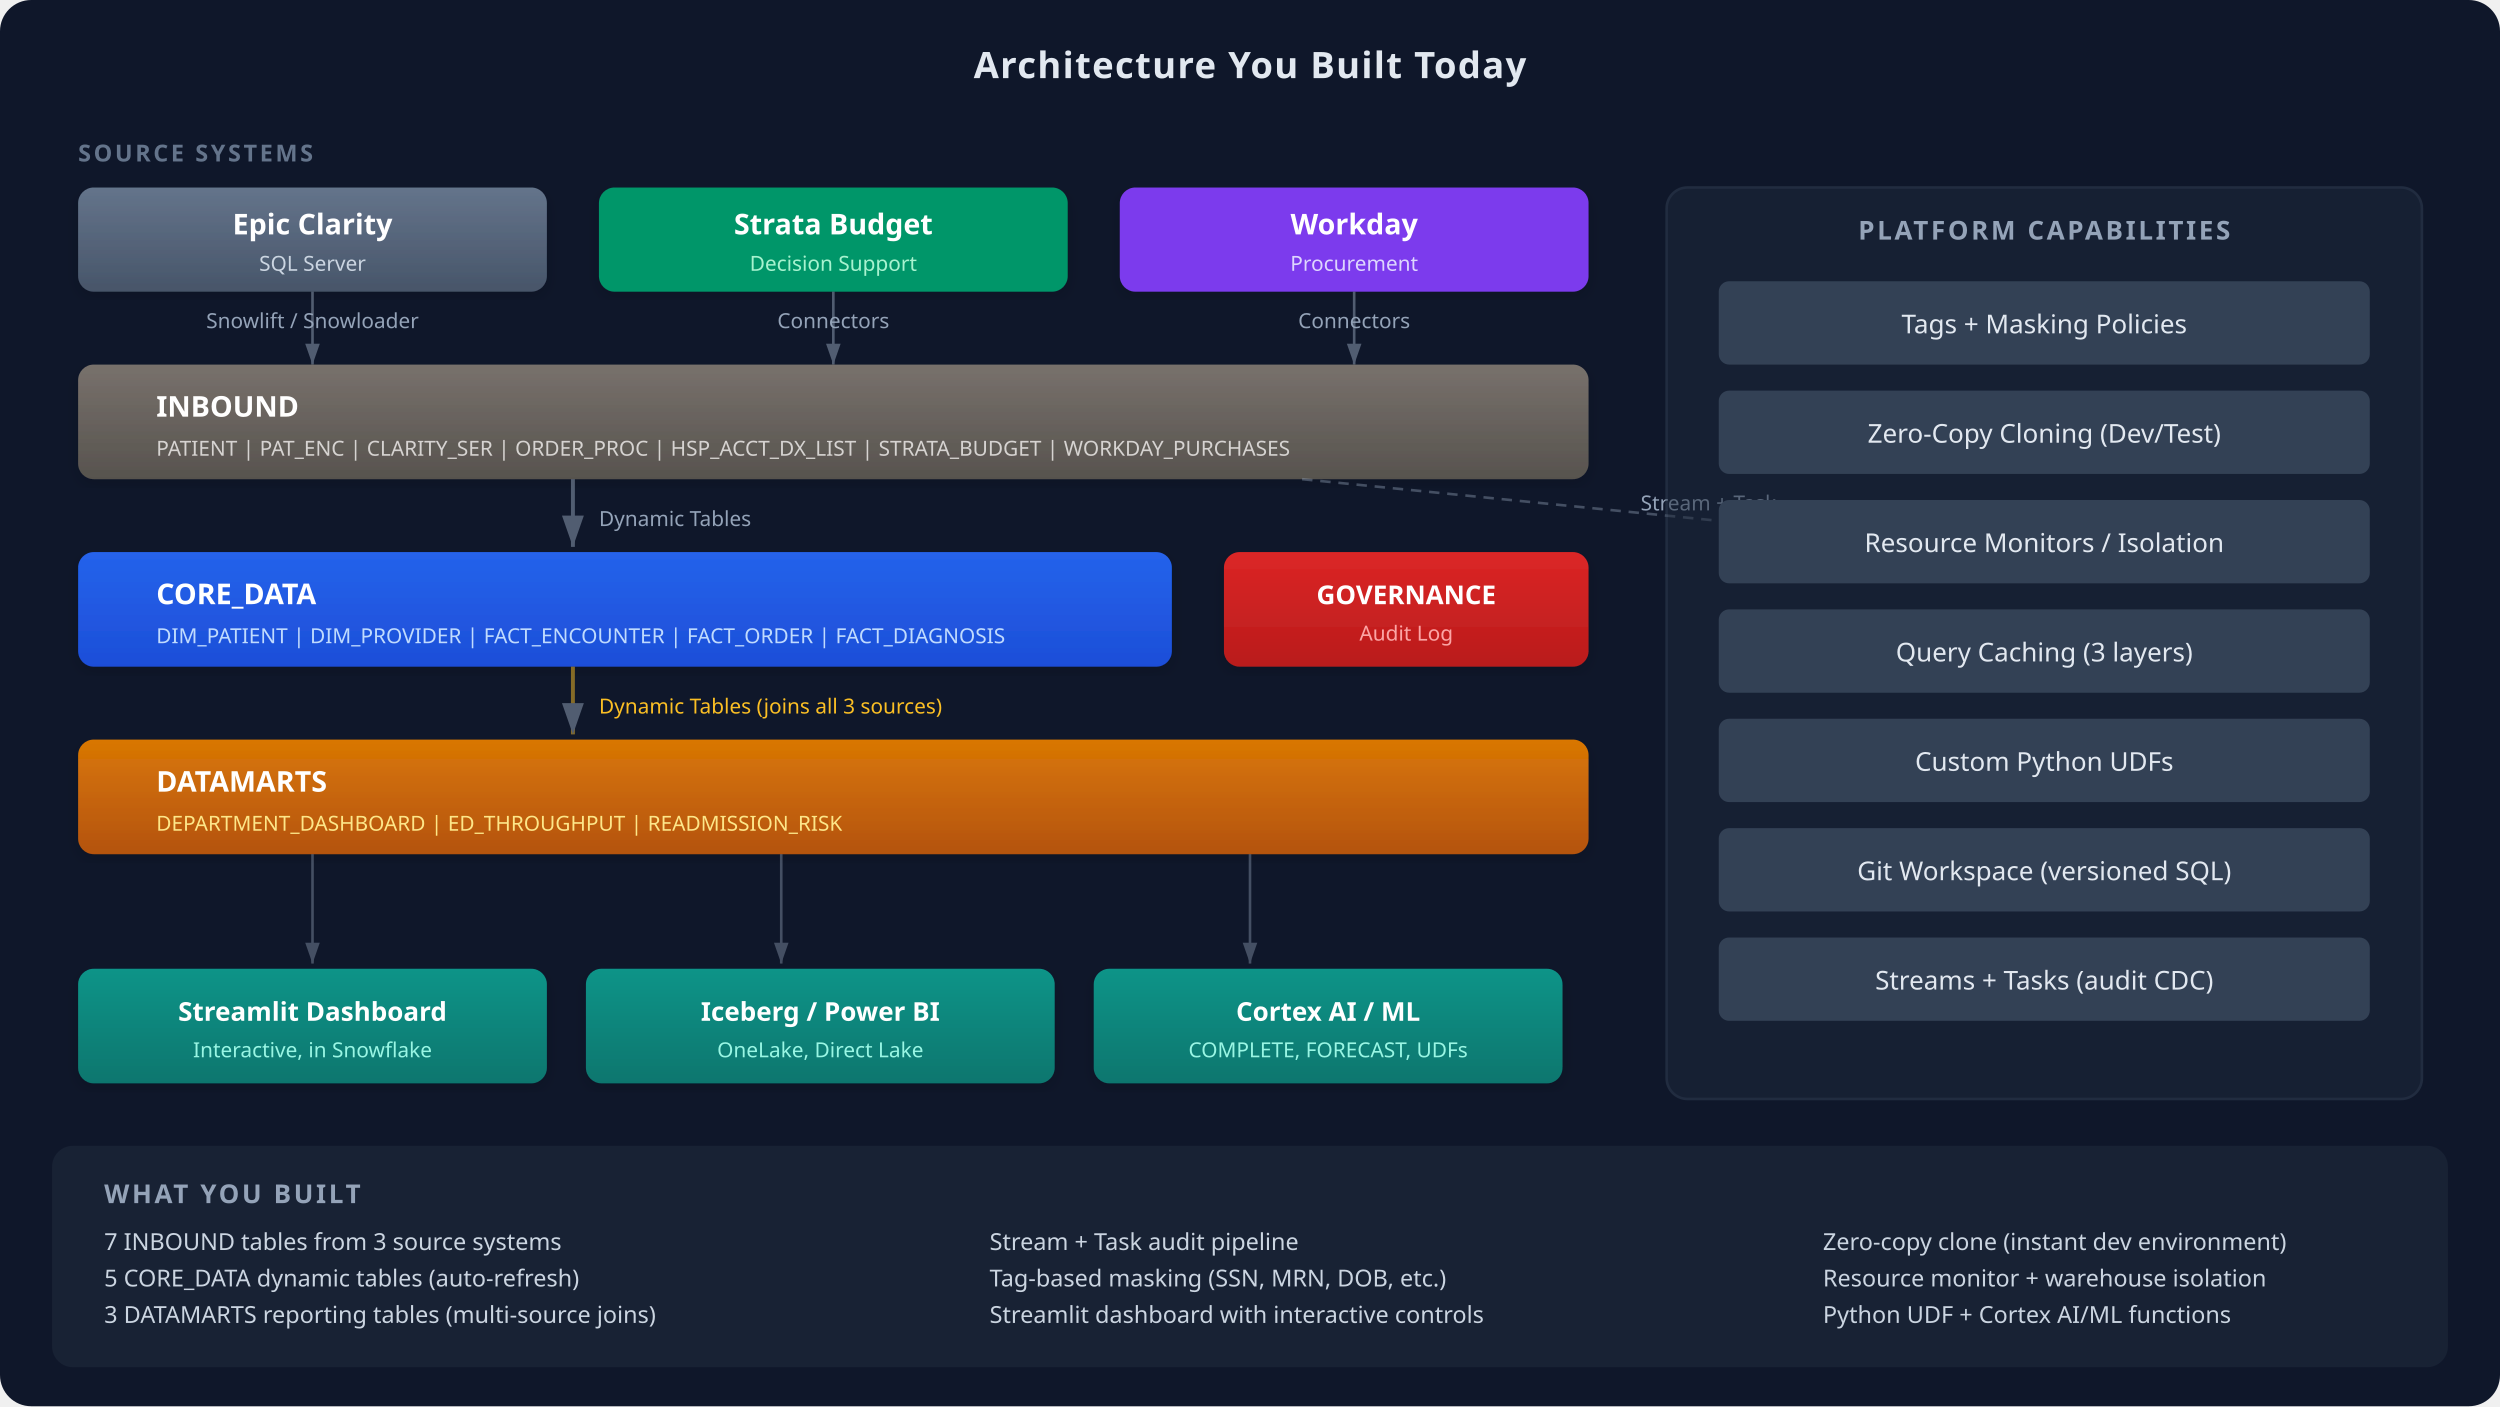
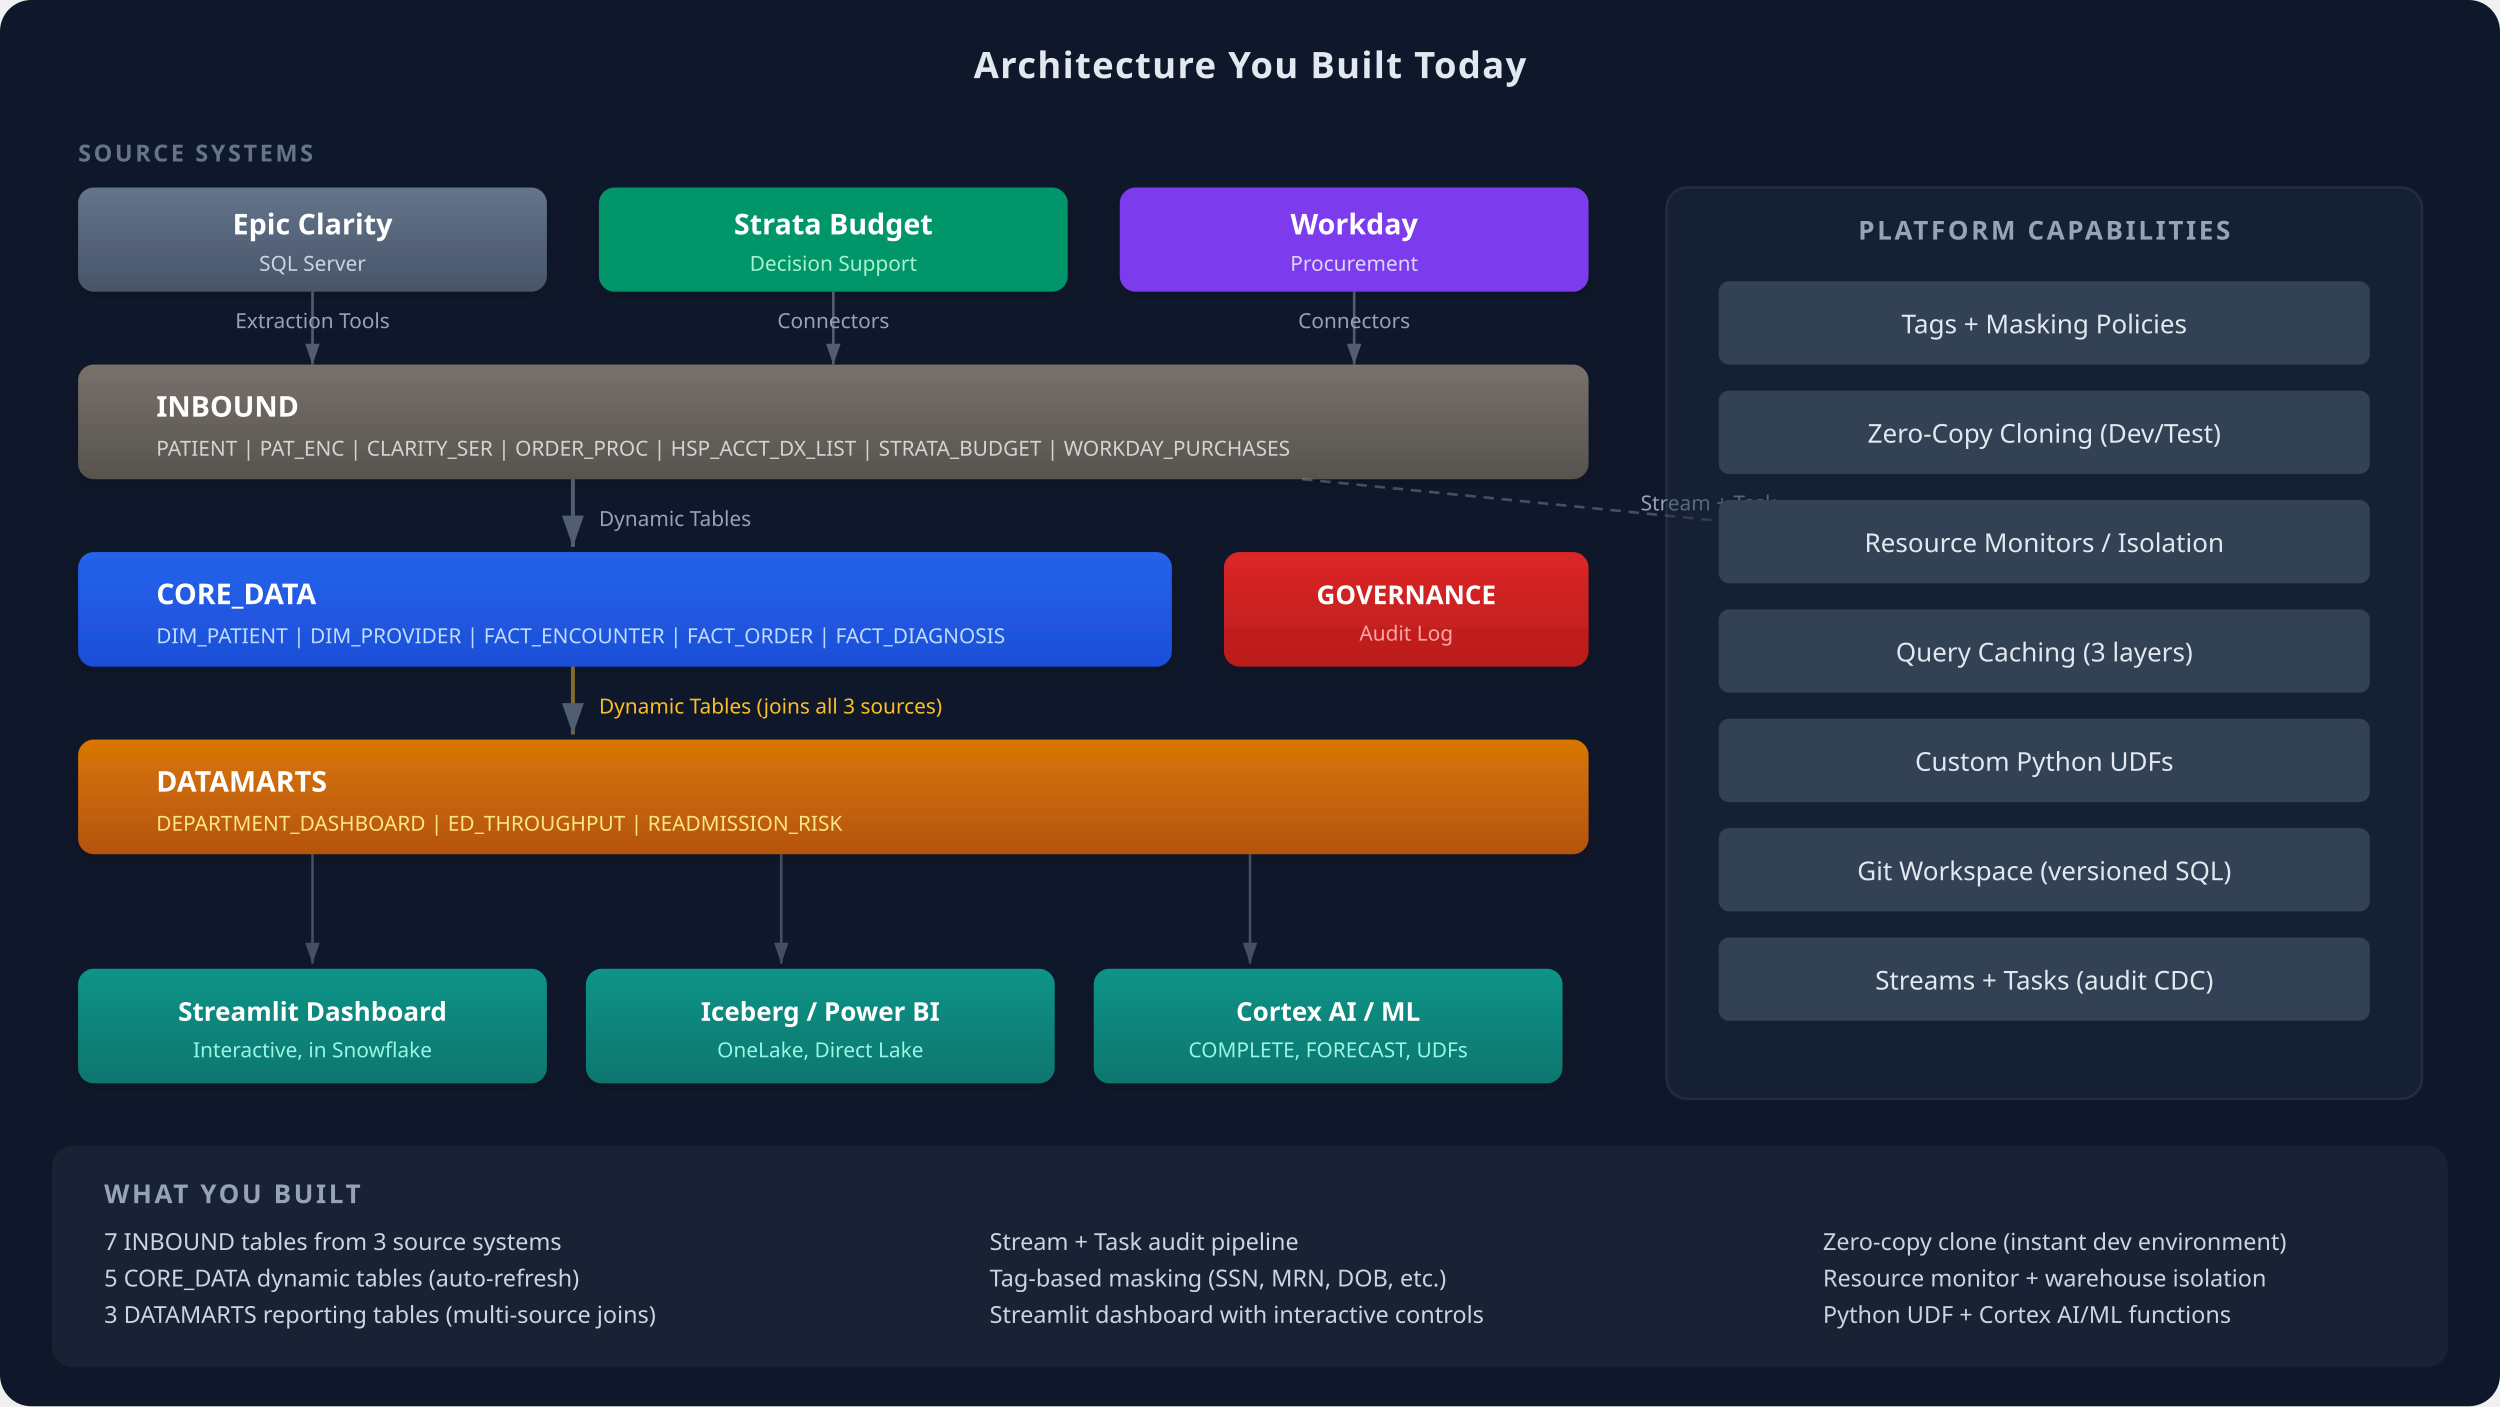
<svg xmlns="http://www.w3.org/2000/svg" viewBox="0 0 960 540" font-family="'Segoe UI',system-ui,-apple-system,sans-serif">
  <defs>
    <linearGradient id="src" x1="0" y1="0" x2="0" y2="1">
      <stop offset="0%" stop-color="#64748b" />
      <stop offset="100%" stop-color="#475569" />
    </linearGradient>
    <linearGradient id="inb" x1="0" y1="0" x2="0" y2="1">
      <stop offset="0%" stop-color="#78716c" />
      <stop offset="100%" stop-color="#57534e" />
    </linearGradient>
    <linearGradient id="cdt" x1="0" y1="0" x2="0" y2="1">
      <stop offset="0%" stop-color="#2563eb" />
      <stop offset="100%" stop-color="#1d4ed8" />
    </linearGradient>
    <linearGradient id="dmt" x1="0" y1="0" x2="0" y2="1">
      <stop offset="0%" stop-color="#d97706" />
      <stop offset="100%" stop-color="#b45309" />
    </linearGradient>
    <linearGradient id="con" x1="0" y1="0" x2="0" y2="1">
      <stop offset="0%" stop-color="#0d9488" />
      <stop offset="100%" stop-color="#0f766e" />
    </linearGradient>
    <linearGradient id="gov" x1="0" y1="0" x2="0" y2="1">
      <stop offset="0%" stop-color="#dc2626" />
      <stop offset="100%" stop-color="#b91c1c" />
    </linearGradient>
    <filter id="sh" x="-4%" y="-4%" width="108%" height="112%">
      <feDropShadow dx="0" dy="2" stdDeviation="3" flood-color="#000" flood-opacity="0.15" />
    </filter>
    <marker id="ar" viewBox="0 0 10 7" refX="10" refY="3.5" markerWidth="8" markerHeight="6" orient="auto-start-reverse">
      <path d="M 0 0 L 10 3.5 L 0 7 z" fill="#94a3b8" />
    </marker>
  </defs>
  <rect width="960" height="540" rx="12" fill="#0f172a" />
  <text x="480" y="30" text-anchor="middle" fill="#e2e8f0" font-size="14" font-weight="700" letter-spacing="0.5">Architecture You Built Today</text>
  <text x="30" y="62" fill="#64748b" font-size="9" font-weight="600" letter-spacing="1">SOURCE SYSTEMS</text>
  <g filter="url(#sh)">
    <rect x="30" y="72" width="180" height="40" rx="6" fill="url(#src)" />
    <text x="120" y="90" text-anchor="middle" fill="#fff" font-size="11" font-weight="600">Epic Clarity</text>
    <text x="120" y="104" text-anchor="middle" fill="#cbd5e1" font-size="8">SQL Server</text>
  </g>
  <g filter="url(#sh)">
    <rect x="230" y="72" width="180" height="40" rx="6" fill="#059669" />
    <text x="320" y="90" text-anchor="middle" fill="#fff" font-size="11" font-weight="600">Strata Budget</text>
    <text x="320" y="104" text-anchor="middle" fill="#a7f3d0" font-size="8">Decision Support</text>
  </g>
  <g filter="url(#sh)">
    <rect x="430" y="72" width="180" height="40" rx="6" fill="#7c3aed" />
    <text x="520" y="90" text-anchor="middle" fill="#fff" font-size="11" font-weight="600">Workday</text>
    <text x="520" y="104" text-anchor="middle" fill="#ddd6fe" font-size="8">Procurement</text>
  </g>
-   <text x="120" y="126" text-anchor="middle" fill="#94a3b8" font-size="8">Snowlift / Snowloader</text>
+   <text x="120" y="126" text-anchor="middle" fill="#94a3b8" font-size="8">Extraction Tools</text>
  <line x1="120" y1="112" x2="120" y2="140" stroke="#94a3b8" stroke-width="1" marker-end="url(#ar)" opacity="0.5" />
  <text x="320" y="126" text-anchor="middle" fill="#94a3b8" font-size="8">Connectors</text>
  <line x1="320" y1="112" x2="320" y2="140" stroke="#94a3b8" stroke-width="1" marker-end="url(#ar)" opacity="0.5" />
  <text x="520" y="126" text-anchor="middle" fill="#94a3b8" font-size="8">Connectors</text>
  <line x1="520" y1="112" x2="520" y2="140" stroke="#94a3b8" stroke-width="1" marker-end="url(#ar)" opacity="0.5" />
  <g filter="url(#sh)">
    <rect x="30" y="140" width="580" height="44" rx="6" fill="url(#inb)" />
    <text x="60" y="160" fill="#fff" font-size="11" font-weight="600">INBOUND</text>
    <text x="60" y="175" fill="#d6d3d1" font-size="8">PATIENT  |  PAT_ENC  |  CLARITY_SER  |  ORDER_PROC  |  HSP_ACCT_DX_LIST  |  STRATA_BUDGET  |  WORKDAY_PURCHASES</text>
  </g>
  <line x1="220" y1="184" x2="220" y2="210" stroke="#94a3b8" stroke-width="1.5" marker-end="url(#ar)" opacity="0.5" />
  <text x="230" y="202" fill="#94a3b8" font-size="8">Dynamic Tables</text>
  <line x1="500" y1="184" x2="760" y2="210" stroke="#94a3b8" stroke-width="1" stroke-dasharray="4,3" marker-end="url(#ar)" opacity="0.4" />
  <text x="630" y="196" fill="#94a3b8" font-size="8">Stream + Task</text>
  <g filter="url(#sh)">
    <rect x="30" y="212" width="420" height="44" rx="6" fill="url(#cdt)" />
    <text x="60" y="232" fill="#fff" font-size="11" font-weight="600">CORE_DATA</text>
    <text x="60" y="247" fill="#bfdbfe" font-size="8">DIM_PATIENT  |  DIM_PROVIDER  |  FACT_ENCOUNTER  |  FACT_ORDER  |  FACT_DIAGNOSIS</text>
  </g>
  <g filter="url(#sh)">
    <rect x="470" y="212" width="140" height="44" rx="6" fill="url(#gov)" />
    <text x="540" y="232" text-anchor="middle" fill="#fff" font-size="10" font-weight="600">GOVERNANCE</text>
    <text x="540" y="246" text-anchor="middle" fill="#fca5a5" font-size="8">Audit Log</text>
  </g>
  <line x1="220" y1="256" x2="220" y2="282" stroke="#fbbf24" stroke-width="1.5" marker-end="url(#ar)" opacity="0.5" />
  <text x="230" y="274" fill="#fbbf24" font-size="8">Dynamic Tables (joins all 3 sources)</text>
  <g filter="url(#sh)">
    <rect x="30" y="284" width="580" height="44" rx="6" fill="url(#dmt)" />
    <text x="60" y="304" fill="#fff" font-size="11" font-weight="600">DATAMARTS</text>
    <text x="60" y="319" fill="#fde68a" font-size="8">DEPARTMENT_DASHBOARD  |  ED_THROUGHPUT  |  READMISSION_RISK</text>
  </g>
  <line x1="120" y1="328" x2="120" y2="370" stroke="#94a3b8" stroke-width="1" marker-end="url(#ar)" opacity="0.4" />
  <line x1="300" y1="328" x2="300" y2="370" stroke="#94a3b8" stroke-width="1" marker-end="url(#ar)" opacity="0.4" />
  <line x1="480" y1="328" x2="480" y2="370" stroke="#94a3b8" stroke-width="1" marker-end="url(#ar)" opacity="0.4" />
  <g filter="url(#sh)">
    <rect x="30" y="372" width="180" height="44" rx="6" fill="url(#con)" />
    <text x="120" y="392" text-anchor="middle" fill="#fff" font-size="10" font-weight="600">Streamlit Dashboard</text>
    <text x="120" y="406" text-anchor="middle" fill="#99f6e4" font-size="8">Interactive, in Snowflake</text>
  </g>
  <g filter="url(#sh)">
    <rect x="225" y="372" width="180" height="44" rx="6" fill="url(#con)" />
    <text x="315" y="392" text-anchor="middle" fill="#fff" font-size="10" font-weight="600">Iceberg / Power BI</text>
    <text x="315" y="406" text-anchor="middle" fill="#99f6e4" font-size="8">OneLake, Direct Lake</text>
  </g>
  <g filter="url(#sh)">
    <rect x="420" y="372" width="180" height="44" rx="6" fill="url(#con)" />
    <text x="510" y="392" text-anchor="middle" fill="#fff" font-size="10" font-weight="600">Cortex AI / ML</text>
    <text x="510" y="406" text-anchor="middle" fill="#99f6e4" font-size="8">COMPLETE, FORECAST, UDFs</text>
  </g>
  <rect x="640" y="72" width="290" height="350" rx="8" fill="#1e293b" opacity="0.5" stroke="#334155" stroke-width="1" />
  <text x="785" y="92" text-anchor="middle" fill="#94a3b8" font-size="10" font-weight="700" letter-spacing="1">PLATFORM CAPABILITIES</text>
  <rect x="660" y="108" width="250" height="32" rx="4" fill="#334155" />
  <text x="785" y="128" text-anchor="middle" fill="#e2e8f0" font-size="10">Tags + Masking Policies</text>
  <rect x="660" y="150" width="250" height="32" rx="4" fill="#334155" />
  <text x="785" y="170" text-anchor="middle" fill="#e2e8f0" font-size="10">Zero-Copy Cloning (Dev/Test)</text>
  <rect x="660" y="192" width="250" height="32" rx="4" fill="#334155" />
  <text x="785" y="212" text-anchor="middle" fill="#e2e8f0" font-size="10">Resource Monitors / Isolation</text>
  <rect x="660" y="234" width="250" height="32" rx="4" fill="#334155" />
  <text x="785" y="254" text-anchor="middle" fill="#e2e8f0" font-size="10">Query Caching (3 layers)</text>
  <rect x="660" y="276" width="250" height="32" rx="4" fill="#334155" />
  <text x="785" y="296" text-anchor="middle" fill="#e2e8f0" font-size="10">Custom Python UDFs</text>
  <rect x="660" y="318" width="250" height="32" rx="4" fill="#334155" />
  <text x="785" y="338" text-anchor="middle" fill="#e2e8f0" font-size="10">Git Workspace (versioned SQL)</text>
  <rect x="660" y="360" width="250" height="32" rx="4" fill="#334155" />
  <text x="785" y="380" text-anchor="middle" fill="#e2e8f0" font-size="10">Streams + Tasks (audit CDC)</text>
  <rect x="20" y="440" width="920" height="85" rx="8" fill="#1e293b" opacity="0.6" />
  <text x="40" y="462" fill="#94a3b8" font-size="10" font-weight="600" letter-spacing="1">WHAT YOU BUILT</text>
  <text x="40" y="480" fill="#cbd5e1" font-size="9">7 INBOUND tables from 3 source systems</text>
  <text x="40" y="494" fill="#cbd5e1" font-size="9">5 CORE_DATA dynamic tables (auto-refresh)</text>
  <text x="40" y="508" fill="#cbd5e1" font-size="9">3 DATAMARTS reporting tables (multi-source joins)</text>
  <text x="380" y="480" fill="#cbd5e1" font-size="9">Stream + Task audit pipeline</text>
  <text x="380" y="494" fill="#cbd5e1" font-size="9">Tag-based masking (SSN, MRN, DOB, etc.)</text>
  <text x="380" y="508" fill="#cbd5e1" font-size="9">Streamlit dashboard with interactive controls</text>
  <text x="700" y="480" fill="#cbd5e1" font-size="9">Zero-copy clone (instant dev environment)</text>
  <text x="700" y="494" fill="#cbd5e1" font-size="9">Resource monitor + warehouse isolation</text>
  <text x="700" y="508" fill="#cbd5e1" font-size="9">Python UDF + Cortex AI/ML functions</text>
</svg>
